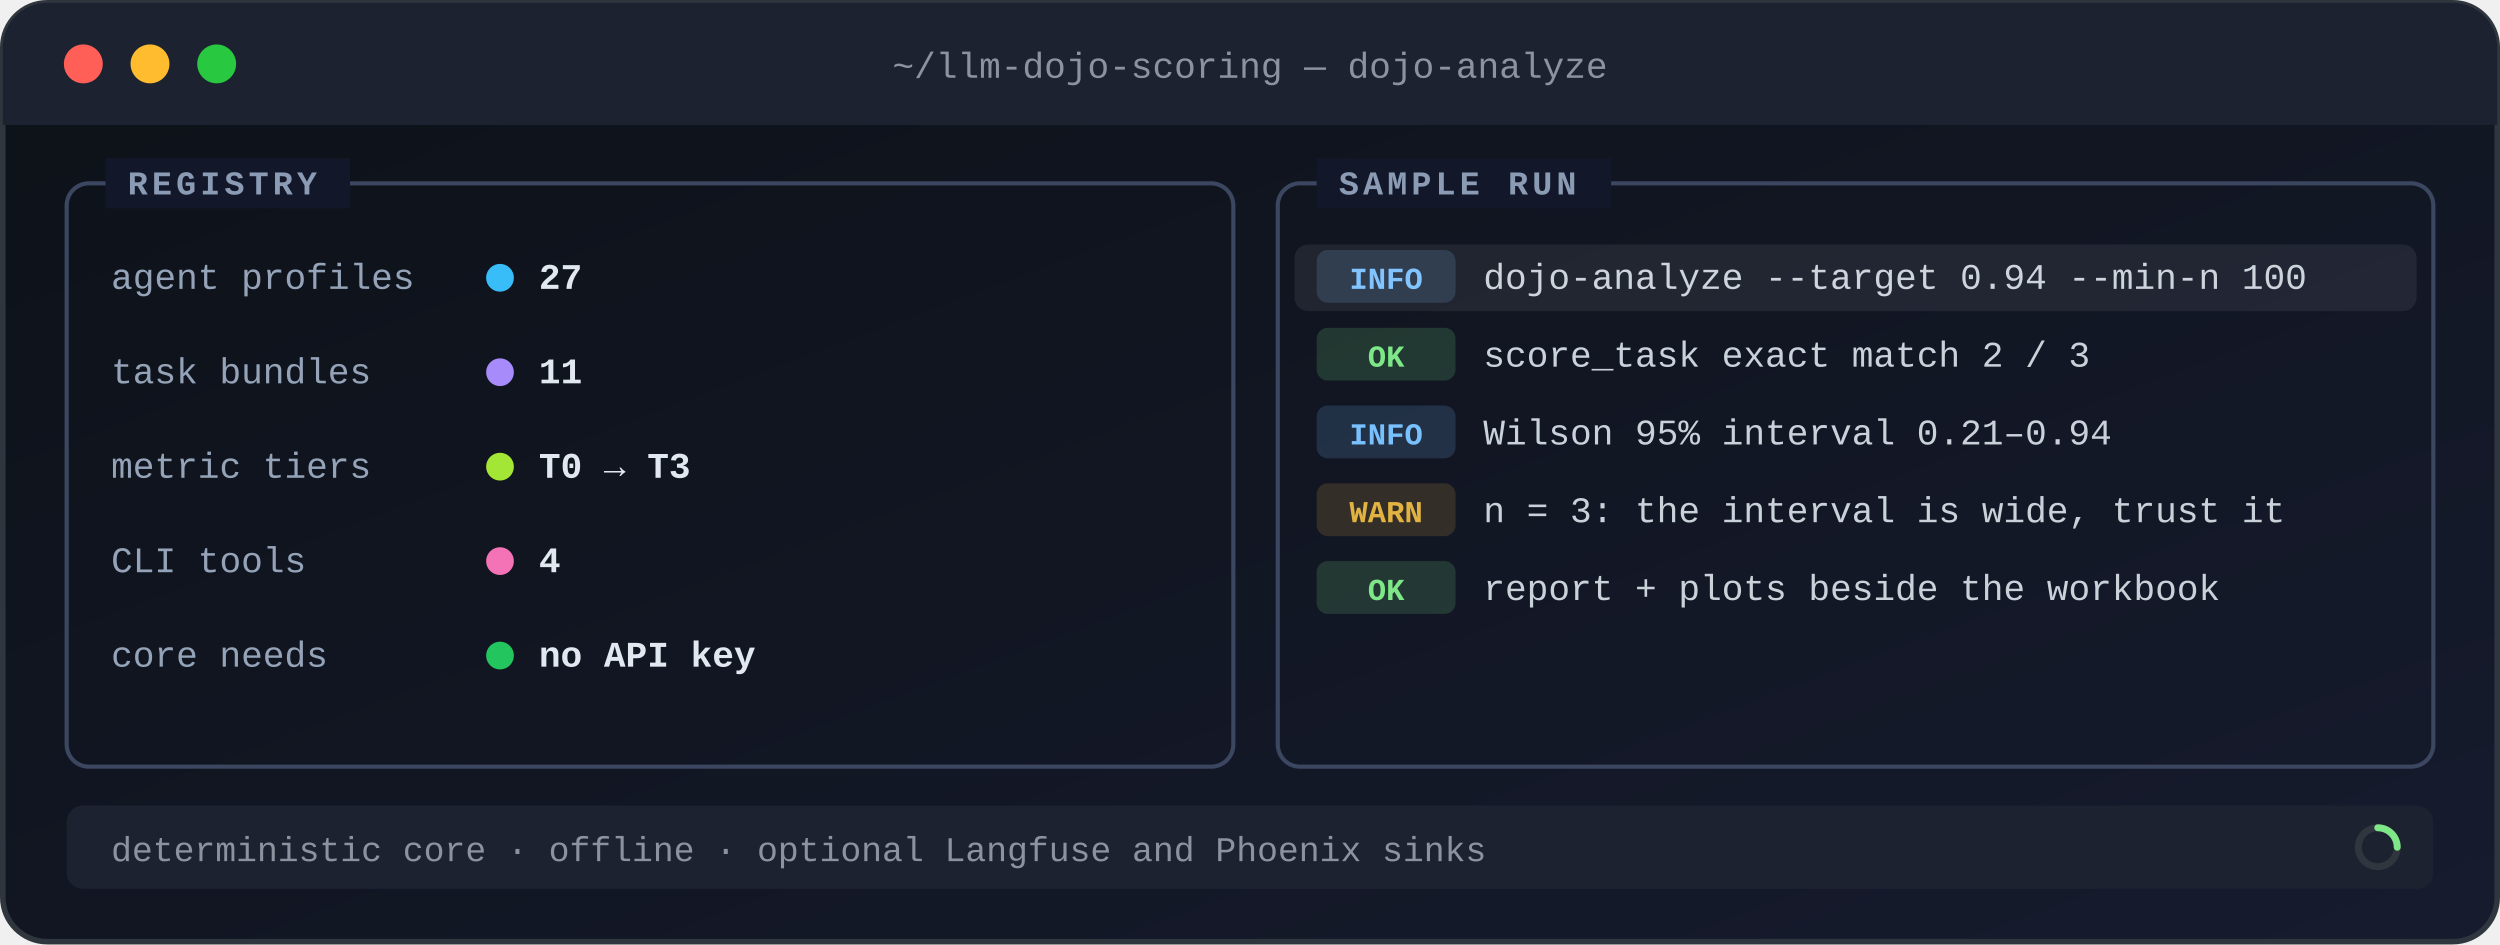
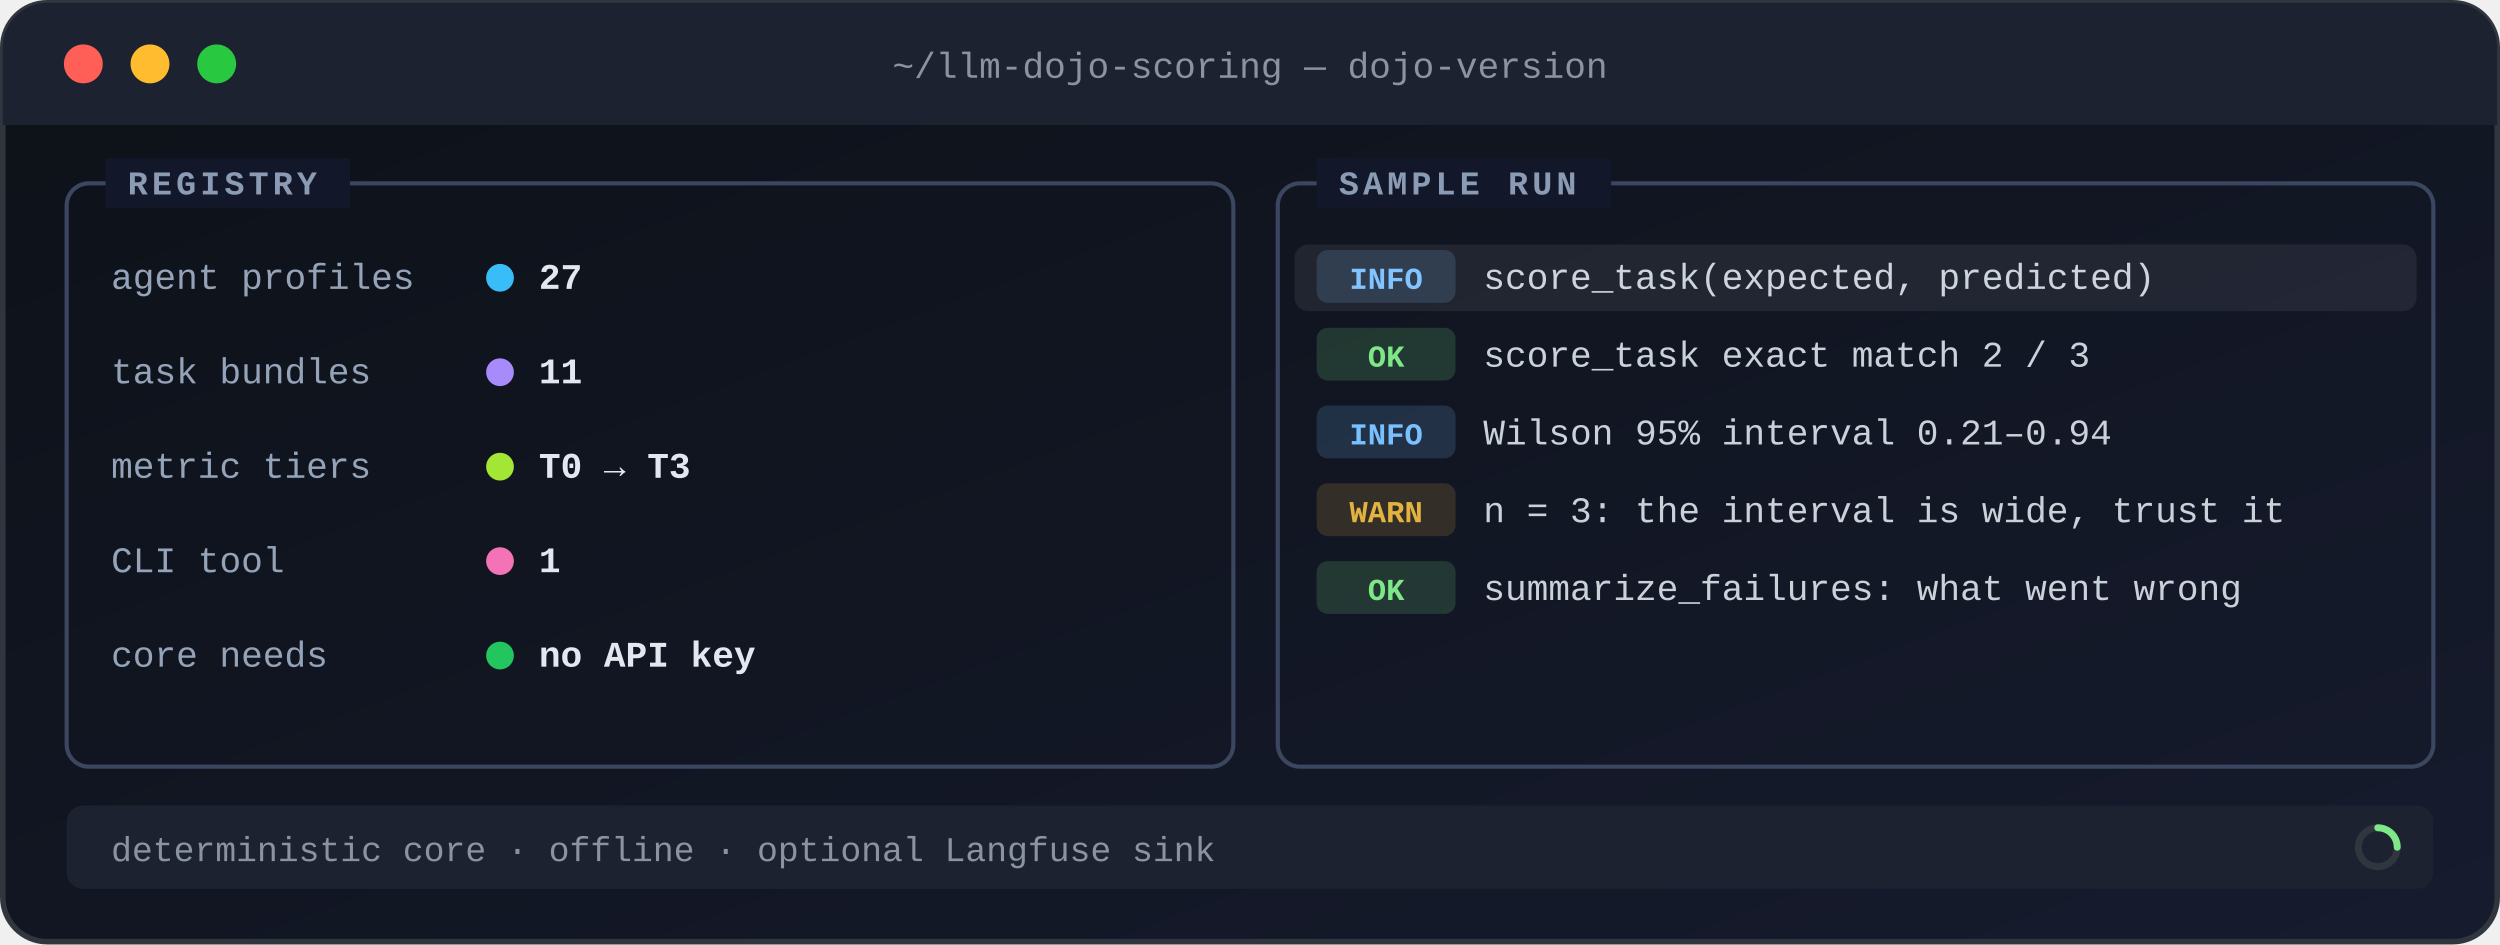
<svg xmlns="http://www.w3.org/2000/svg" viewBox="0 0 900 340" width="900" height="340" role="img" aria-labelledby="t d" font-family="ui-monospace,SFMono-Regular,Menlo,Consolas,'Liberation Mono',monospace">
  <defs>
    <linearGradient id="bg" x1="0" y1="0" x2="1" y2="1">
      <stop offset="0" stop-color="#0d1117" />
      <stop offset="1" stop-color="#161b2e" />
    </linearGradient>
    <linearGradient id="sheen" x1="0" y1="0" x2="1" y2="0">
      <stop offset="0" stop-color="#fff" stop-opacity="0" />
      <stop offset=".5" stop-color="#fff" stop-opacity=".35" />
      <stop offset="1" stop-color="#fff" stop-opacity="0" />
    </linearGradient>
  </defs>
  <style>@media (prefers-reduced-motion: reduce){.motion{display:none}}</style>
  <rect x="1" y="1" width="898" height="338" rx="16" fill="url(#bg)" stroke="#30363d" stroke-width="2" />
  <rect x="1" y="1" width="898" height="44" rx="16" fill="#1c2230" />
  <rect x="1" y="30" width="898" height="15" fill="#1c2230" />
  <circle cx="30" cy="23" r="7" fill="#ff5f57" />
  <circle cx="54" cy="23" r="7" fill="#febc2e" />
  <circle cx="78" cy="23" r="7" fill="#28c840" />
-   <text x="450" y="28" text-anchor="middle" font-size="13" fill="#8b949e">~/llm-dojo-scoring — dojo-analyze</text>
+   <text x="450" y="28" text-anchor="middle" font-size="13" fill="#8b949e">~/llm-dojo-scoring — dojo-version</text>
  <rect x="24" y="66" width="420" height="210" rx="8" fill="none" stroke="#3b4660" stroke-width="1.5" />
  <rect x="38" y="57" width="88" height="18" fill="#12182a" />
  <text x="46" y="70" font-size="12" fill="#8b9bb4" font-weight="700" letter-spacing="1.5">REGISTRY</text>
  <rect x="460" y="66" width="416" height="210" rx="8" fill="none" stroke="#3b4660" stroke-width="1.5" />
  <rect x="474" y="57" width="106" height="18" fill="#12182a" />
  <text x="482" y="70" font-size="12" fill="#8b9bb4" font-weight="700" letter-spacing="1.5">SAMPLE RUN</text>
  <text x="40" y="104" font-size="13" fill="#94a3b8">agent profiles</text>
  <circle cx="180" cy="100" r="5" fill="#38bdf8" />
  <text x="194" y="104" font-size="13" fill="#e2e8f0" font-weight="700">27</text>
  <text x="40" y="138" font-size="13" fill="#94a3b8">task bundles</text>
  <circle cx="180" cy="134" r="5" fill="#a78bfa" />
  <text x="194" y="138" font-size="13" fill="#e2e8f0" font-weight="700">11</text>
  <text x="40" y="172" font-size="13" fill="#94a3b8">metric tiers</text>
  <circle cx="180" cy="168" r="5" fill="#a3e635" />
  <text x="194" y="172" font-size="13" fill="#e2e8f0" font-weight="700">T0 → T3</text>
-   <text x="40" y="206" font-size="13" fill="#94a3b8">CLI tools</text>
+   <text x="40" y="206" font-size="13" fill="#94a3b8">CLI tool</text>
  <circle cx="180" cy="202" r="5" fill="#f472b6" />
-   <text x="194" y="206" font-size="13" fill="#e2e8f0" font-weight="700">4</text>
+   <text x="194" y="206" font-size="13" fill="#e2e8f0" font-weight="700">1</text>
  <text x="40" y="240" font-size="13" fill="#94a3b8">core needs</text>
  <circle cx="180" cy="236" r="5" fill="#22c55e" />
  <text x="194" y="240" font-size="13" fill="#e2e8f0" font-weight="700">no API key</text>
  <rect x="474" y="90" width="50" height="19" rx="4" fill="#79c0ff" fill-opacity=".16" />
  <text x="499" y="104" font-size="11" fill="#79c0ff" font-weight="700" text-anchor="middle">INFO</text>
-   <text x="534" y="104" font-size="13" fill="#c9d1d9">dojo-analyze --target 0.94 --min-n 100</text>
+   <text x="534" y="104" font-size="13" fill="#c9d1d9">score_task(expected, predicted)</text>
  <rect x="474" y="118" width="50" height="19" rx="4" fill="#7ee787" fill-opacity=".16" />
  <text x="499" y="132" font-size="11" fill="#7ee787" font-weight="700" text-anchor="middle">OK</text>
  <text x="534" y="132" font-size="13" fill="#c9d1d9">score_task exact match 2 / 3</text>
  <rect x="474" y="146" width="50" height="19" rx="4" fill="#79c0ff" fill-opacity=".16" />
  <text x="499" y="160" font-size="11" fill="#79c0ff" font-weight="700" text-anchor="middle">INFO</text>
  <text x="534" y="160" font-size="13" fill="#c9d1d9">Wilson 95% interval 0.21–0.94</text>
  <rect x="474" y="174" width="50" height="19" rx="4" fill="#e3b341" fill-opacity=".16" />
  <text x="499" y="188" font-size="11" fill="#e3b341" font-weight="700" text-anchor="middle">WARN</text>
  <text x="534" y="188" font-size="13" fill="#c9d1d9">n = 3: the interval is wide, trust it</text>
  <rect x="474" y="202" width="50" height="19" rx="4" fill="#7ee787" fill-opacity=".16" />
  <text x="499" y="216" font-size="11" fill="#7ee787" font-weight="700" text-anchor="middle">OK</text>
-   <text x="534" y="216" font-size="13" fill="#c9d1d9">report + plots beside the workbook</text>
+   <text x="534" y="216" font-size="13" fill="#c9d1d9">summarize_failures: what went wrong</text>
  <rect class="motion" x="466" y="88" width="404" height="24" rx="5" fill="#ffffff" opacity=".07">
    <animate attributeName="y" values="88;200;88" dur="6.0s" repeatCount="indefinite" />
  </rect>
  <rect x="24" y="290" width="852" height="30" rx="6" fill="#1c2230" />
-   <text x="40" y="310" font-size="12.5" fill="#8b949e">deterministic core · offline · optional Langfuse and Phoenix sinks</text>
+   <text x="40" y="310" font-size="12.5" fill="#8b949e">deterministic core · offline · optional Langfuse sink</text>
  <g class="motion" transform="translate(856 305)">
    <circle r="7" fill="none" stroke="#30363d" stroke-width="2.5" />
    <path d="M0 -7 A7 7 0 0 1 7 0" fill="none" stroke="#7ee787" stroke-width="2.5" stroke-linecap="round">
      <animateTransform attributeName="transform" type="rotate" from="0" to="360" dur="1.1s" repeatCount="indefinite" />
    </path>
  </g>
</svg>
